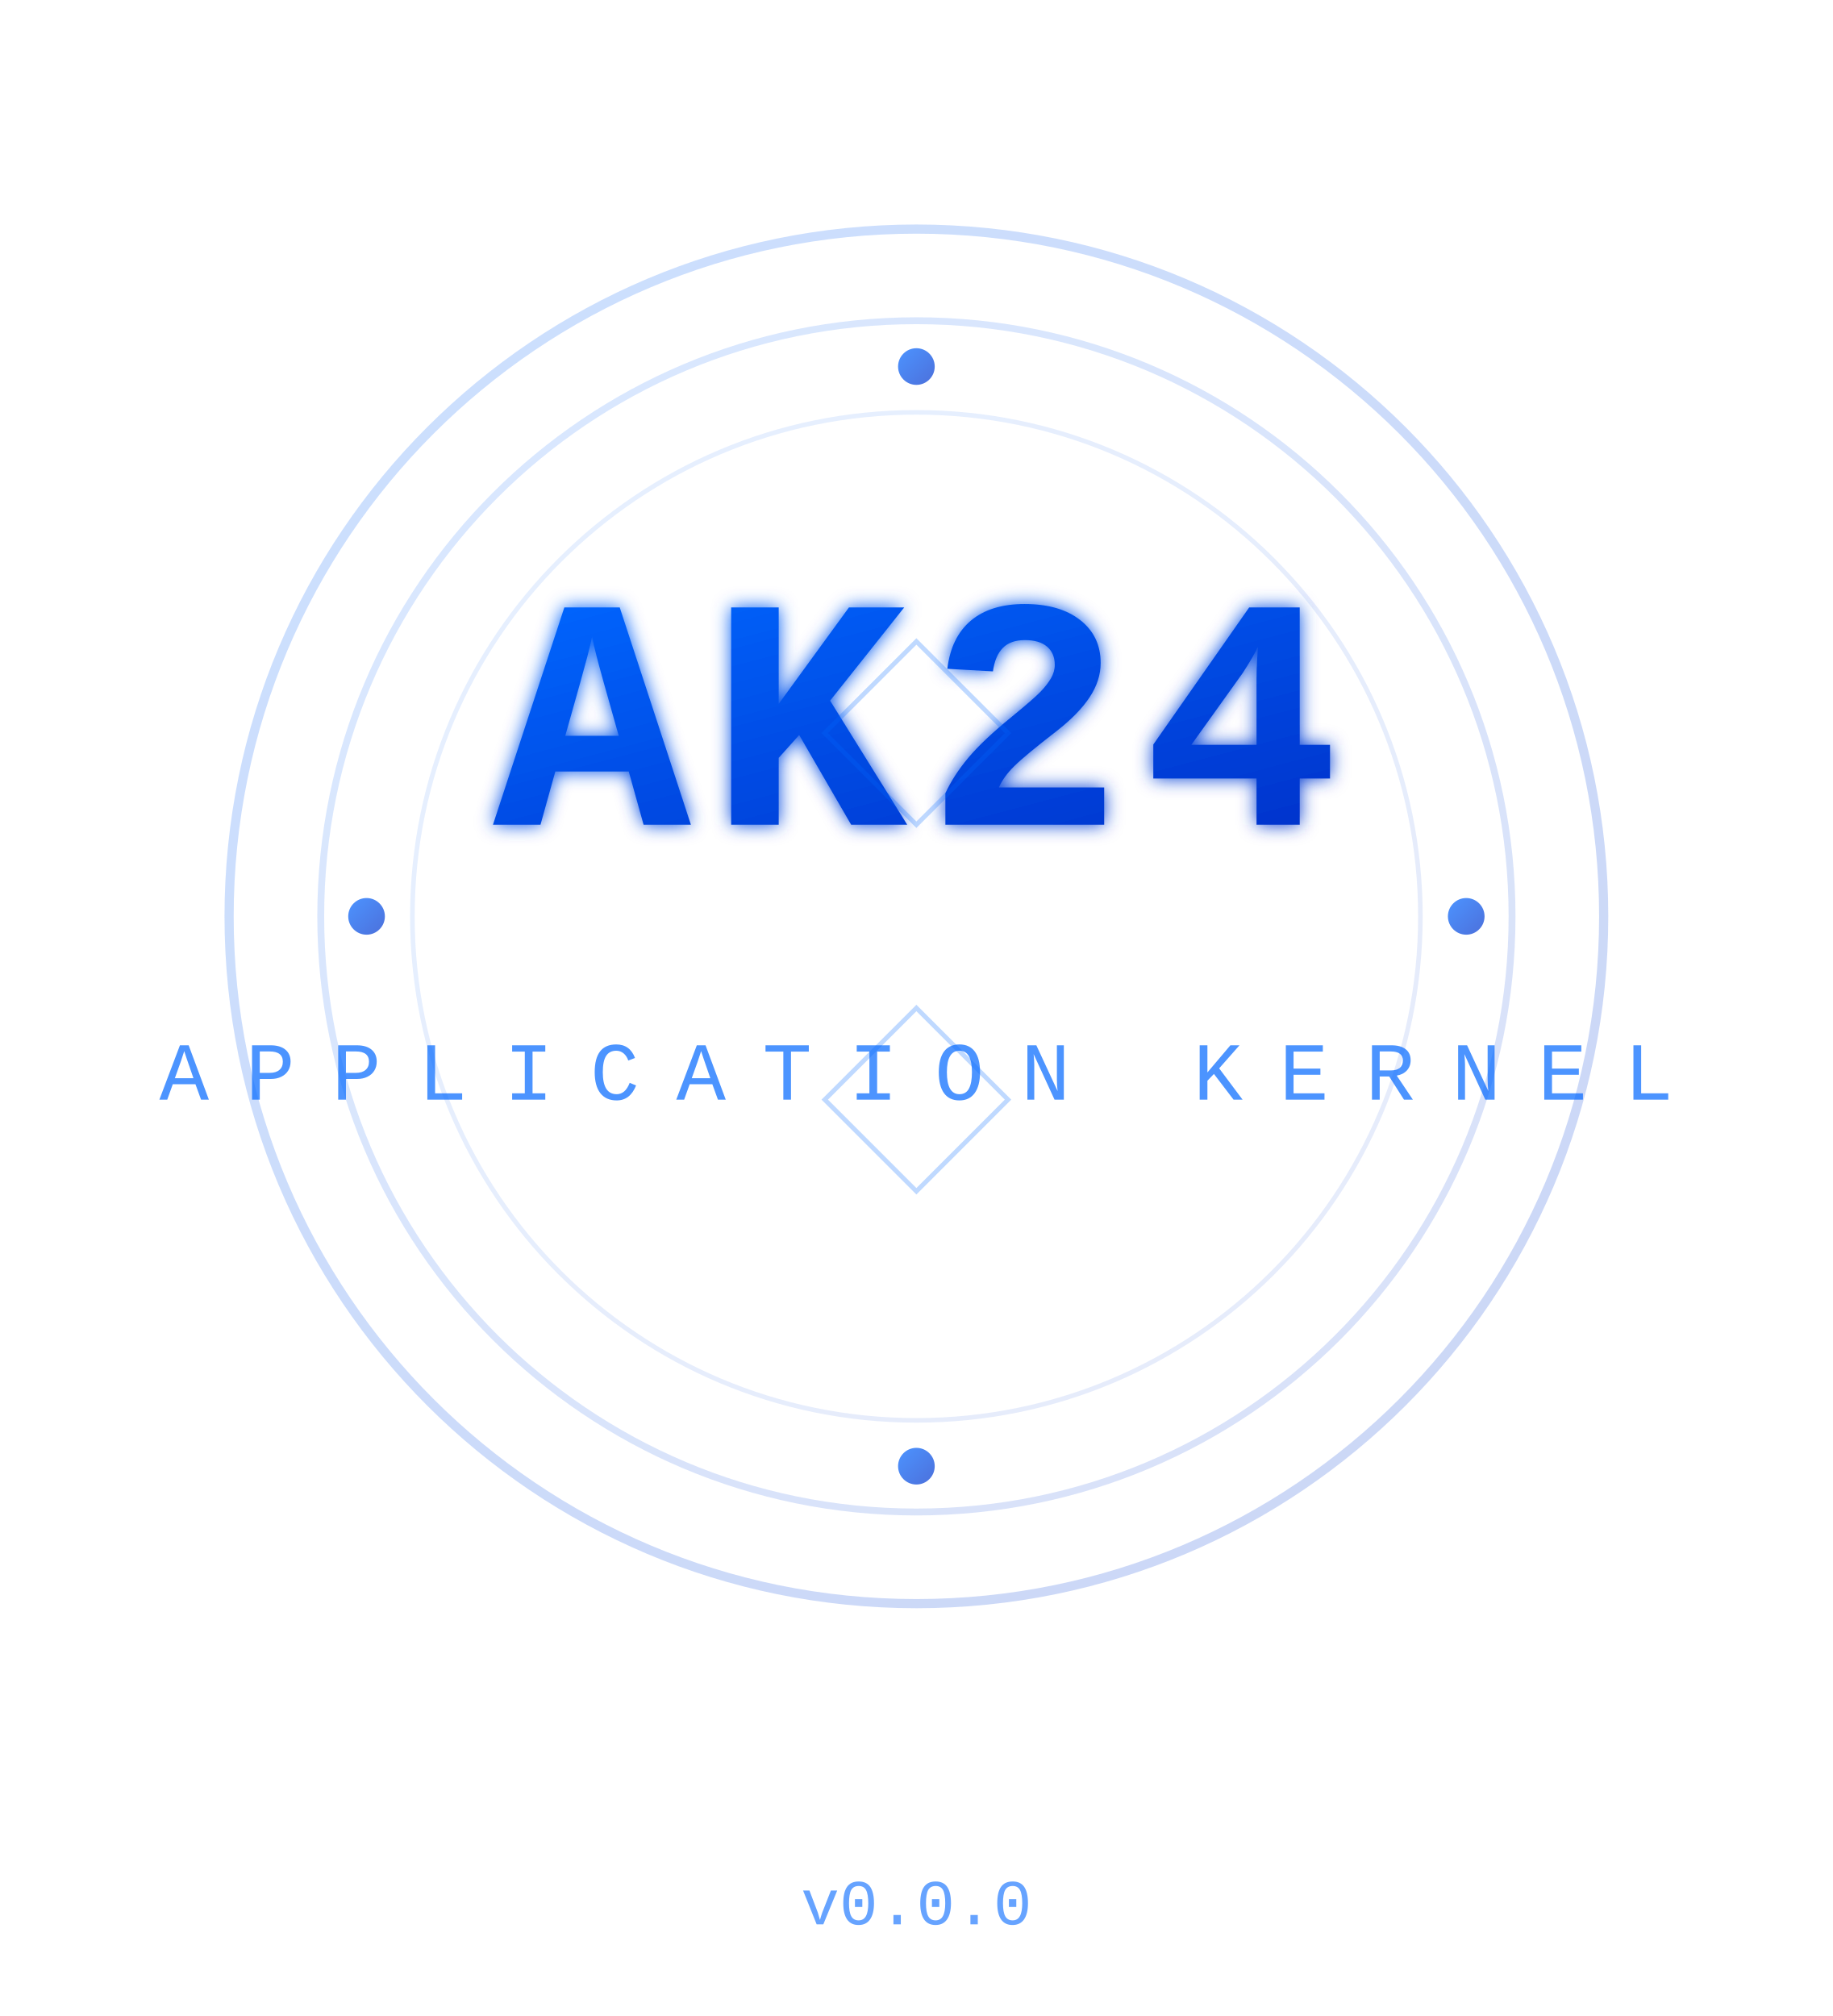
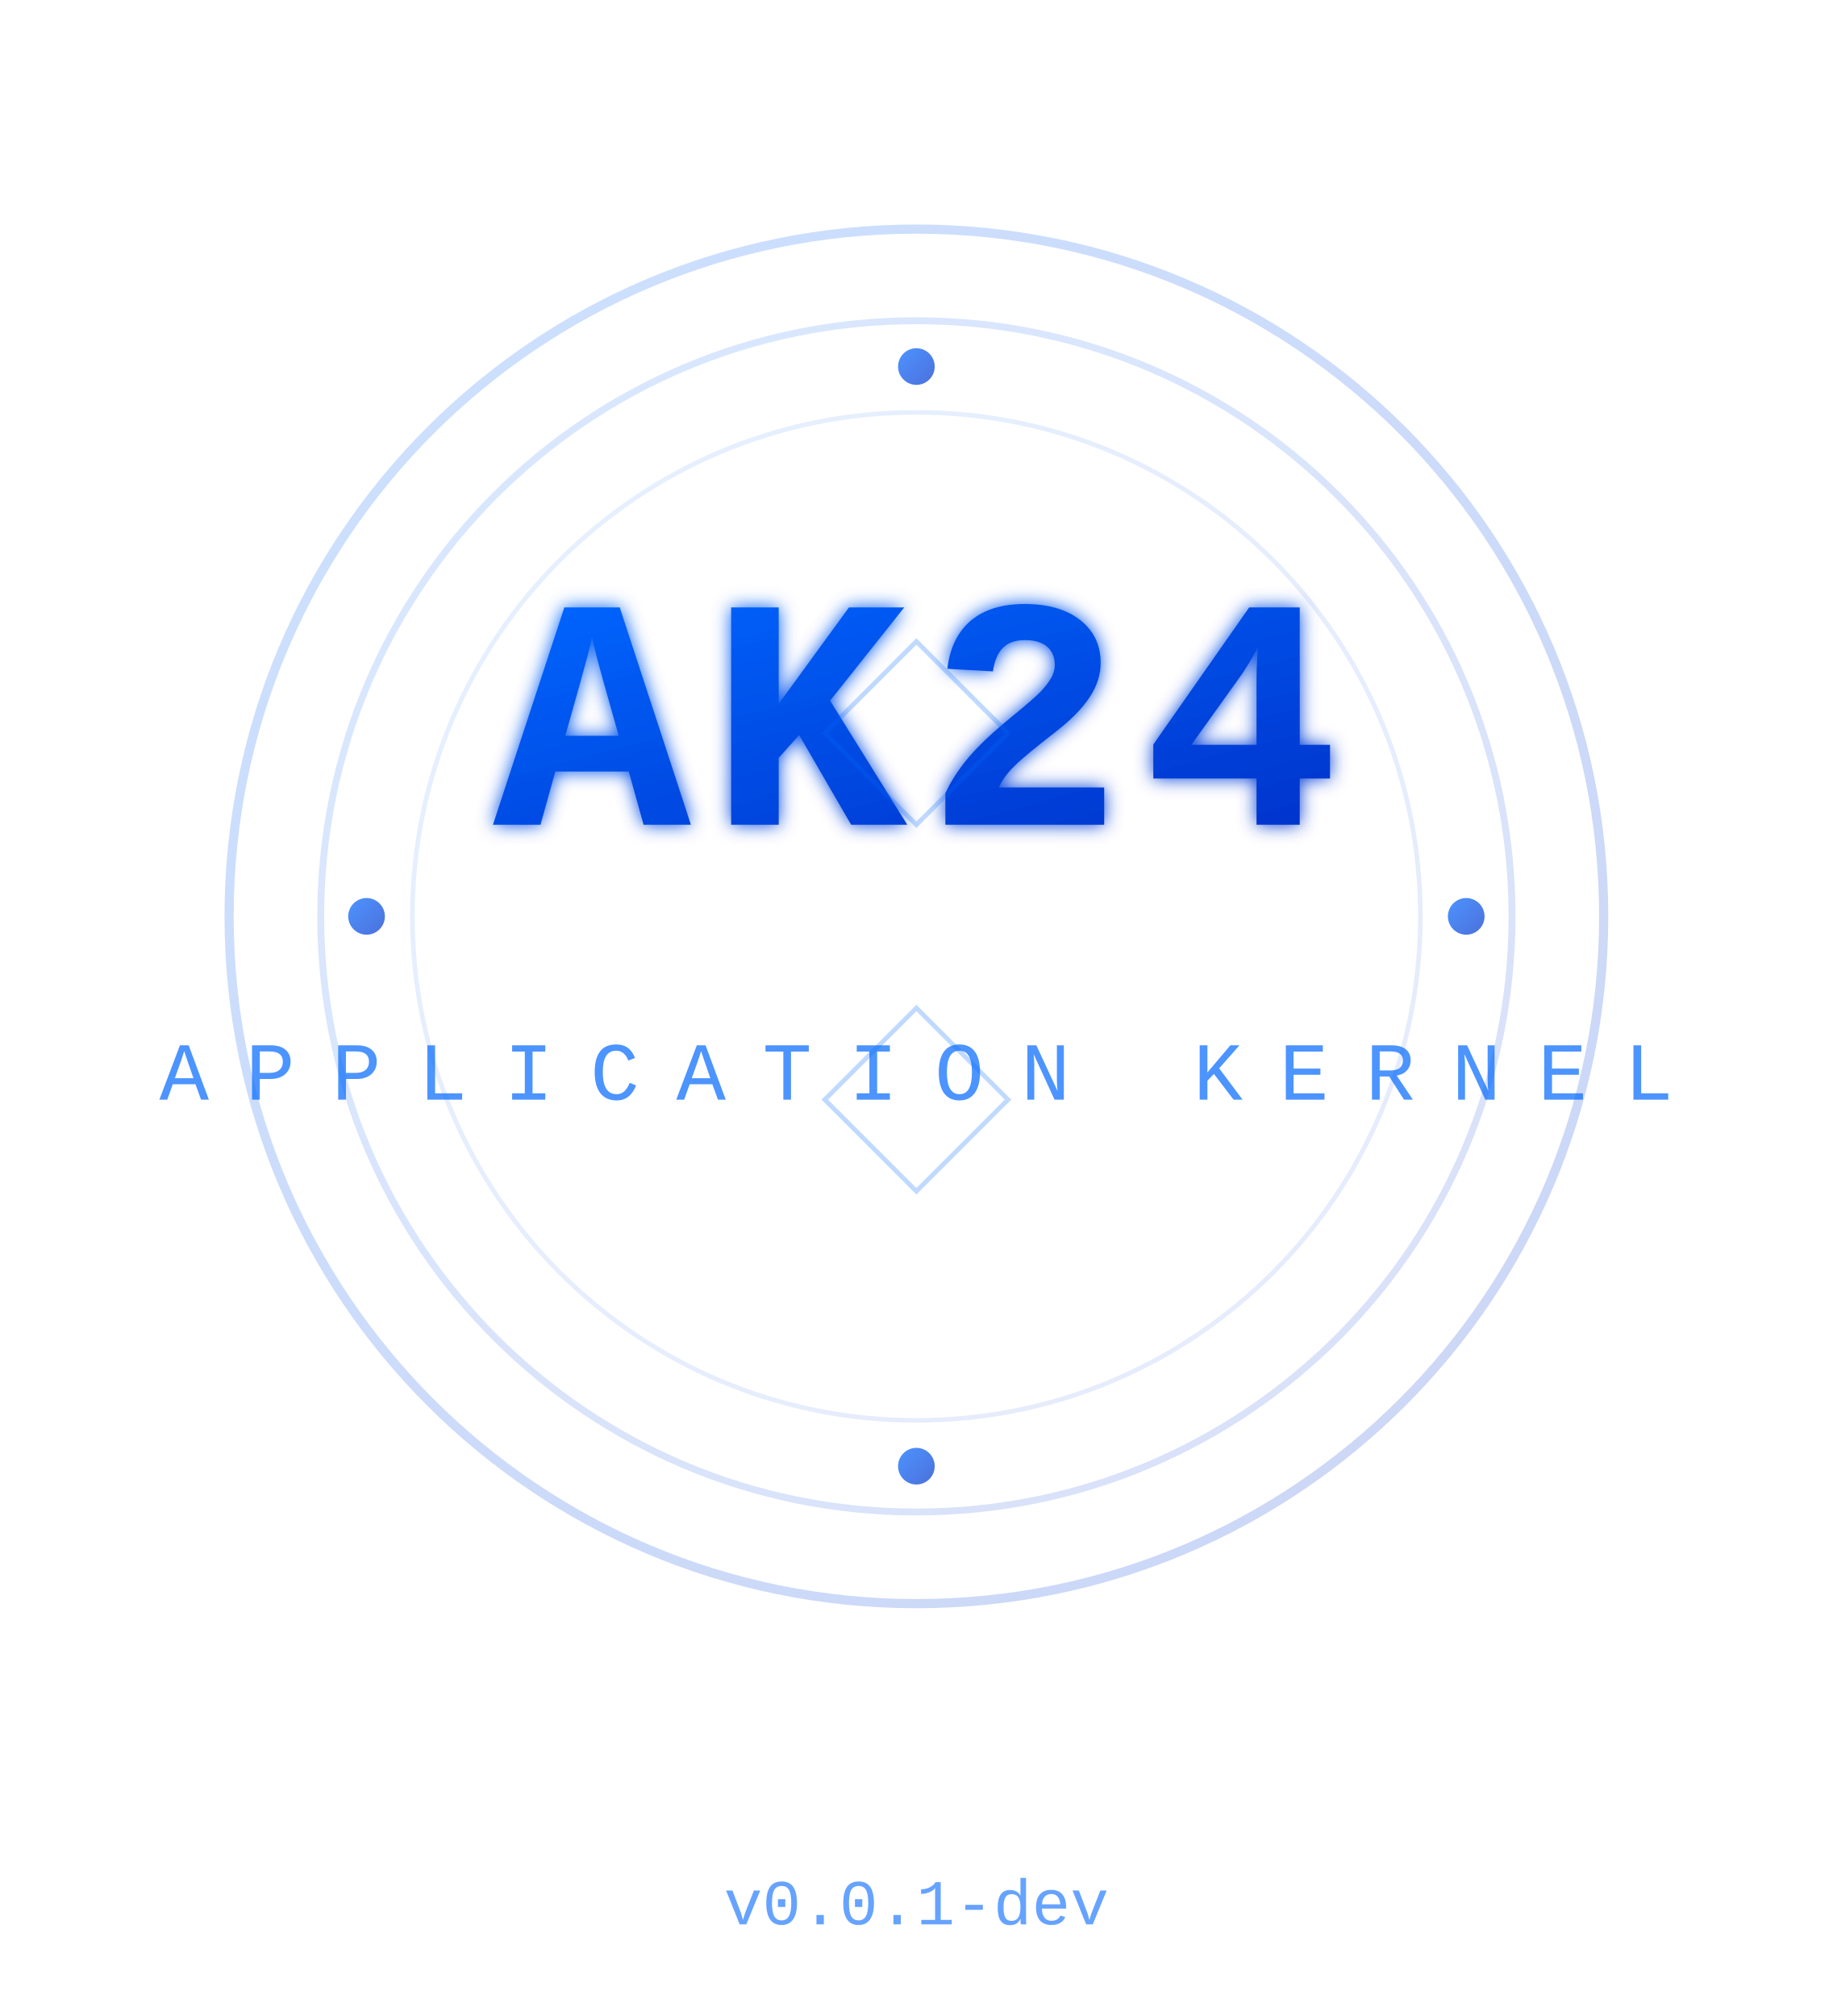
<svg xmlns="http://www.w3.org/2000/svg" width="400" height="440" viewBox="0 0 400 440">
  <defs>
    <linearGradient id="grad1-light" x1="0%" y1="0%" x2="100%" y2="100%">
      <stop offset="0%" style="stop-color:#0066ff;stop-opacity:1" />
      <stop offset="100%" style="stop-color:#0033cc;stop-opacity:1" />
    </linearGradient>
    <filter id="glow-light">
      <feGaussianBlur stdDeviation="2" result="coloredBlur" />
      <feMerge>
        <feMergeNode in="coloredBlur" />
        <feMergeNode in="SourceGraphic" />
      </feMerge>
    </filter>
  </defs>
  <circle cx="200" cy="200" r="150" fill="none" stroke="url(#grad1-light)" stroke-width="2" opacity="0.2" />
  <circle cx="200" cy="200" r="130" fill="none" stroke="url(#grad1-light)" stroke-width="1.5" opacity="0.15" />
  <circle cx="200" cy="200" r="110" fill="none" stroke="url(#grad1-light)" stroke-width="1" opacity="0.1" />
  <g filter="url(#glow-light)">
    <text x="200" y="180" font-family="monospace, 'Courier New'" font-size="72" font-weight="bold" fill="url(#grad1-light)" text-anchor="middle" letter-spacing="4">AK24</text>
  </g>
  <text x="200" y="240" font-family="monospace, 'Courier New'" font-size="18" fill="#0066ff" text-anchor="middle" letter-spacing="8" opacity="0.7">APPLICATION KERNEL</text>
  <g stroke="url(#grad1-light)" stroke-width="2" fill="none" opacity="0.5">
    <path d="M 80 200 L 120 200" stroke-linecap="round" />
    <path d="M 280 200 L 320 200" stroke-linecap="round" />
    <path d="M 200 80 L 200 120" stroke-linecap="round" />
    <path d="M 200 280 L 200 320" stroke-linecap="round" />
  </g>
  <g fill="url(#grad1-light)" opacity="0.7">
    <circle cx="80" cy="200" r="4" />
    <circle cx="320" cy="200" r="4" />
    <circle cx="200" cy="80" r="4" />
    <circle cx="200" cy="320" r="4" />
  </g>
  <g stroke="#0066ff" stroke-width="1" fill="none" opacity="0.25">
    <polygon points="200,140 220,160 200,180 180,160" />
    <polygon points="200,220 220,240 200,260 180,240" />
  </g>
-   <text x="200" y="420" font-family="monospace, 'Courier New'" font-size="14" fill="#0066ff" text-anchor="middle" opacity="0.6">v0.0.0</text>
+   <text x="200" y="420" font-family="monospace, 'Courier New'" font-size="14" fill="#0066ff" text-anchor="middle" opacity="0.6">v0.0.1-dev</text>
</svg>
